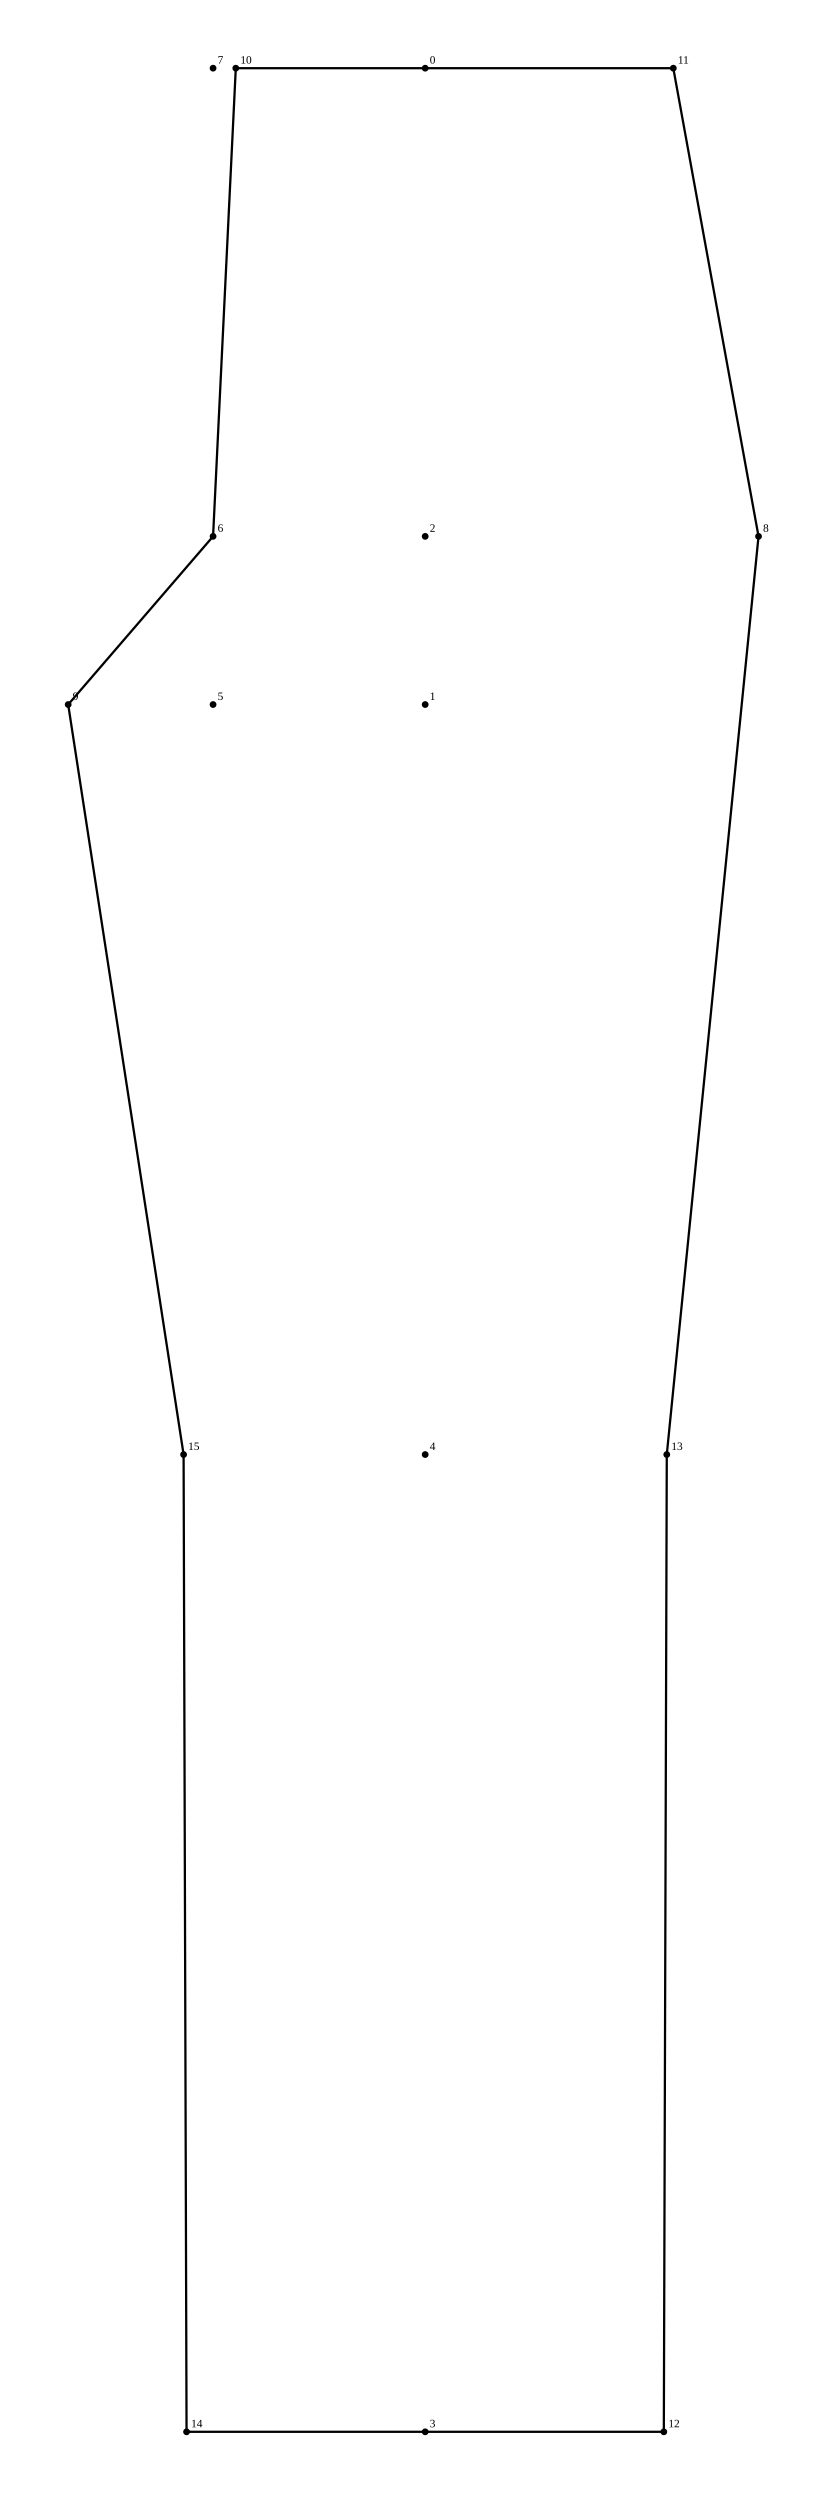
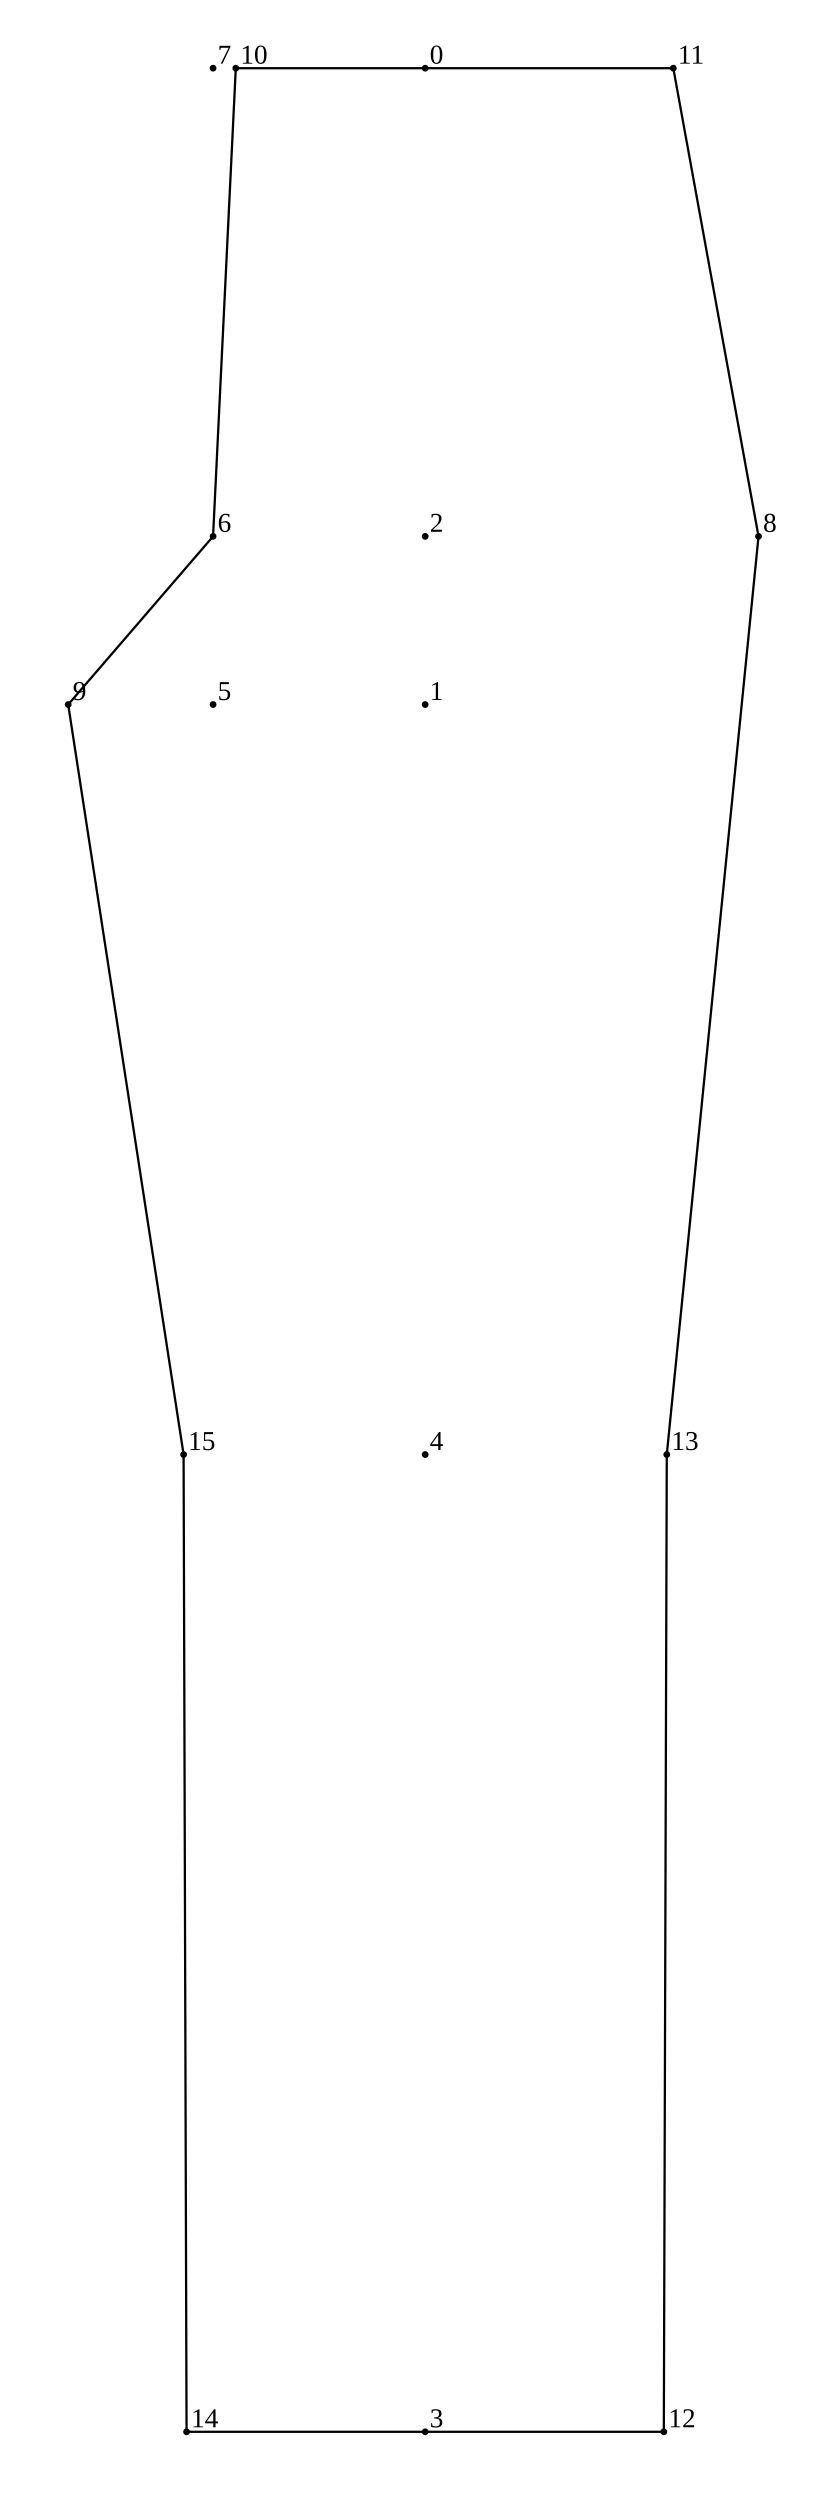
<svg xmlns="http://www.w3.org/2000/svg" width="363.75" height="1100.0" viewBox="-187.083 -30.0 363.75 1100.0" stroke="black" fill="none">
  <defs>
</defs>
  <g>
    <g>
      <path d="M-157.083,280.0 L-106.3,610.0 L-105.0,1040.0 L105.0,1040.0 L106.3,610.0 L146.667,206.0 L109.167,0 L-83.333,0 L-93.333,206.0 L-157.083,280.0" />
    </g>
    <g>
      <circle cx="0" cy="0" r="1" fill="black" />
-       <text x="2" y="-2" font-size="5" fill="#000000" stroke="none" dy="0em">0</text>
+       <text x="2" y="-2" font-size="12" fill="#000000" stroke="none" dy="0em">0</text>
    </g>
    <g>
      <circle cx="0" cy="280.0" r="1" fill="black" />
-       <text x="2" y="278.0" font-size="5" fill="#000000" stroke="none" dy="0em">1</text>
+       <text x="2" y="278.0" font-size="12" fill="#000000" stroke="none" dy="0em">1</text>
    </g>
    <g>
      <circle cx="0" cy="206.0" r="1" fill="black" />
-       <text x="2" y="204.0" font-size="5" fill="#000000" stroke="none" dy="0em">2</text>
+       <text x="2" y="204.0" font-size="12" fill="#000000" stroke="none" dy="0em">2</text>
    </g>
    <g>
      <circle cx="0" cy="1040.0" r="1" fill="black" />
-       <text x="2" y="1038.0" font-size="5" fill="#000000" stroke="none" dy="0em">3</text>
+       <text x="2" y="1038.0" font-size="12" fill="#000000" stroke="none" dy="0em">3</text>
    </g>
    <g>
      <circle cx="0.0" cy="610.0" r="1" fill="black" />
-       <text x="2.0" y="608.0" font-size="5" fill="#000000" stroke="none" dy="0em">4</text>
+       <text x="2.0" y="608.0" font-size="12" fill="#000000" stroke="none" dy="0em">4</text>
    </g>
    <g>
      <circle cx="-93.333" cy="280.0" r="1" fill="black" />
-       <text x="-91.333" y="278.0" font-size="5" fill="#000000" stroke="none" dy="0em">5</text>
+       <text x="-91.333" y="278.0" font-size="12" fill="#000000" stroke="none" dy="0em">5</text>
    </g>
    <g>
      <circle cx="-93.333" cy="206.0" r="1" fill="black" />
-       <text x="-91.333" y="204.0" font-size="5" fill="#000000" stroke="none" dy="0em">6</text>
+       <text x="-91.333" y="204.0" font-size="12" fill="#000000" stroke="none" dy="0em">6</text>
    </g>
    <g>
      <circle cx="-93.333" cy="0" r="1" fill="black" />
-       <text x="-91.333" y="-2" font-size="5" fill="#000000" stroke="none" dy="0em">7</text>
+       <text x="-91.333" y="-2" font-size="12" fill="#000000" stroke="none" dy="0em">7</text>
    </g>
    <g>
      <circle cx="146.667" cy="206.0" r="1" fill="black" />
-       <text x="148.667" y="204.0" font-size="5" fill="#000000" stroke="none" dy="0em">8</text>
+       <text x="148.667" y="204.0" font-size="12" fill="#000000" stroke="none" dy="0em">8</text>
    </g>
    <g>
      <circle cx="-157.083" cy="280.0" r="1" fill="black" />
-       <text x="-155.083" y="278.0" font-size="5" fill="#000000" stroke="none" dy="0em">9</text>
+       <text x="-155.083" y="278.0" font-size="12" fill="#000000" stroke="none" dy="0em">9</text>
    </g>
    <g>
      <circle cx="-83.333" cy="0" r="1" fill="black" />
-       <text x="-81.333" y="-2" font-size="5" fill="#000000" stroke="none" dy="0em">10</text>
+       <text x="-81.333" y="-2" font-size="12" fill="#000000" stroke="none" dy="0em">10</text>
    </g>
    <g>
      <circle cx="109.167" cy="0" r="1" fill="black" />
-       <text x="111.167" y="-2" font-size="5" fill="#000000" stroke="none" dy="0em">11</text>
+       <text x="111.167" y="-2" font-size="12" fill="#000000" stroke="none" dy="0em">11</text>
    </g>
    <g>
      <circle cx="105.0" cy="1040.0" r="1" fill="black" />
-       <text x="107.0" y="1038.0" font-size="5" fill="#000000" stroke="none" dy="0em">12</text>
+       <text x="107.0" y="1038.0" font-size="12" fill="#000000" stroke="none" dy="0em">12</text>
    </g>
    <g>
      <circle cx="106.3" cy="610.0" r="1" fill="black" />
-       <text x="108.3" y="608.0" font-size="5" fill="#000000" stroke="none" dy="0em">13</text>
+       <text x="108.3" y="608.0" font-size="12" fill="#000000" stroke="none" dy="0em">13</text>
    </g>
    <g>
      <circle cx="-105.0" cy="1040.0" r="1" fill="black" />
-       <text x="-103.0" y="1038.0" font-size="5" fill="#000000" stroke="none" dy="0em">14</text>
+       <text x="-103.0" y="1038.0" font-size="12" fill="#000000" stroke="none" dy="0em">14</text>
    </g>
    <g>
      <circle cx="-106.3" cy="610.0" r="1" fill="black" />
-       <text x="-104.3" y="608.0" font-size="5" fill="#000000" stroke="none" dy="0em">15</text>
+       <text x="-104.3" y="608.0" font-size="12" fill="#000000" stroke="none" dy="0em">15</text>
    </g>
  </g>
</svg>
